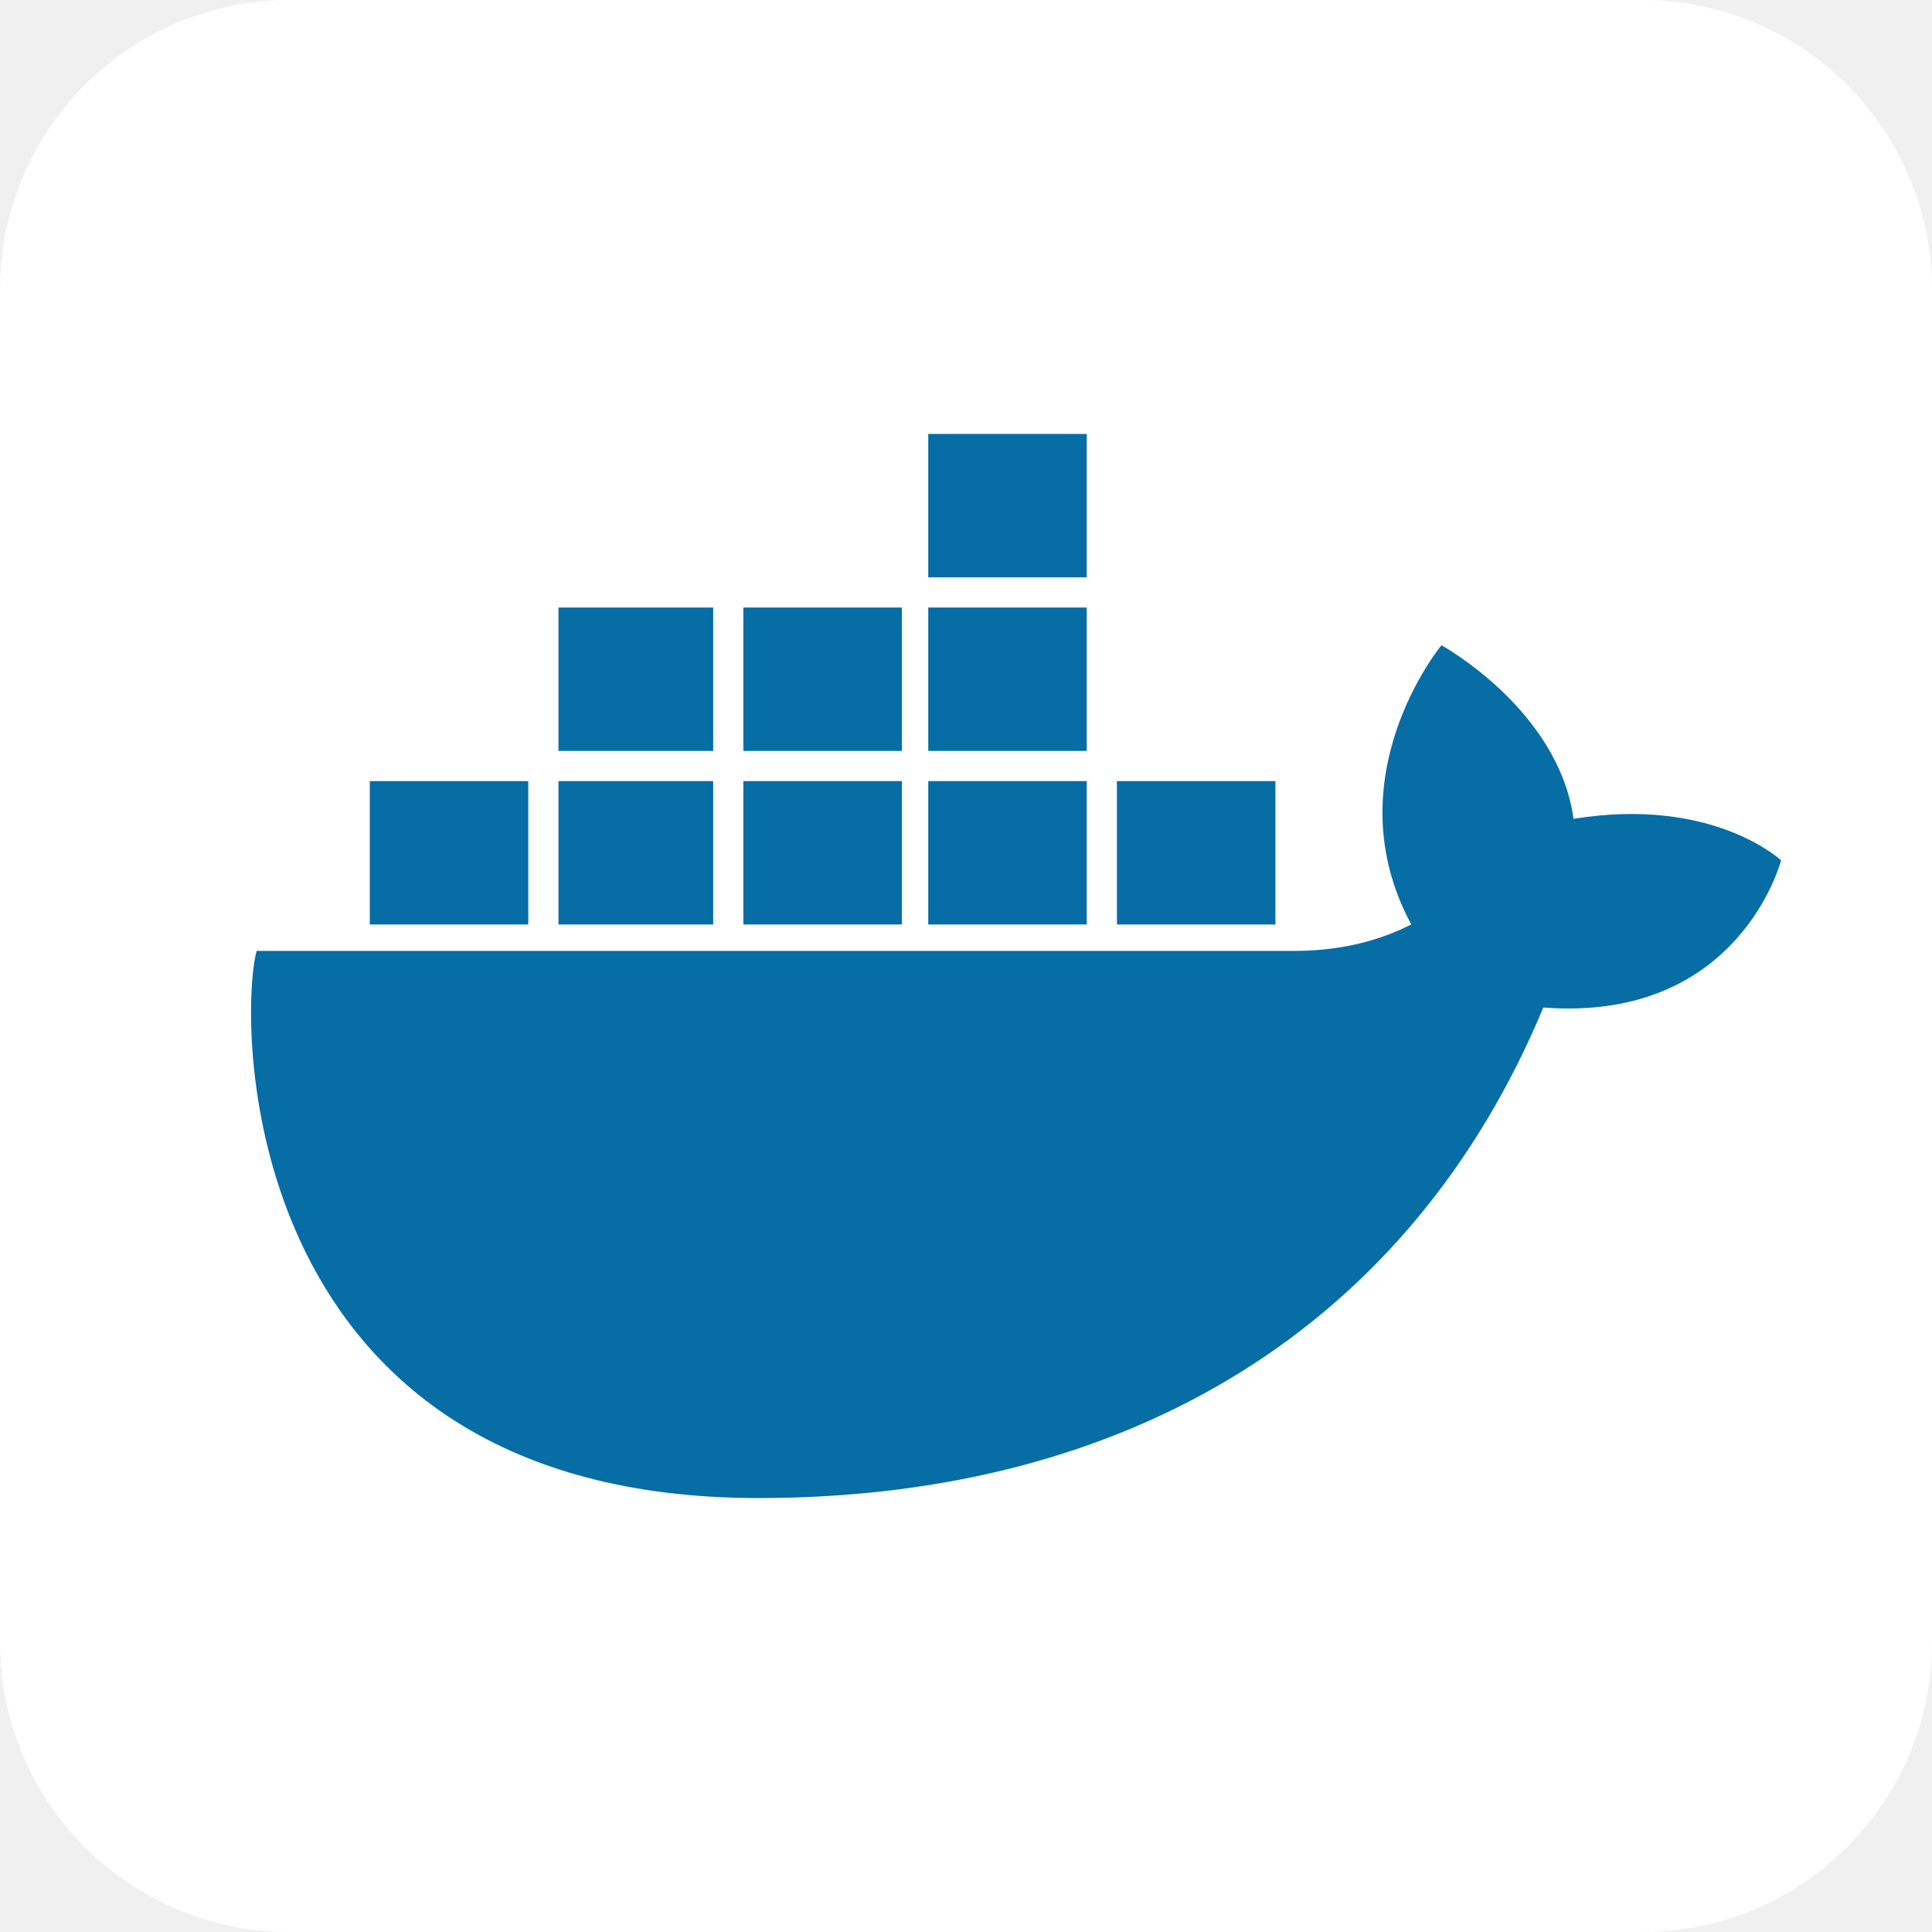
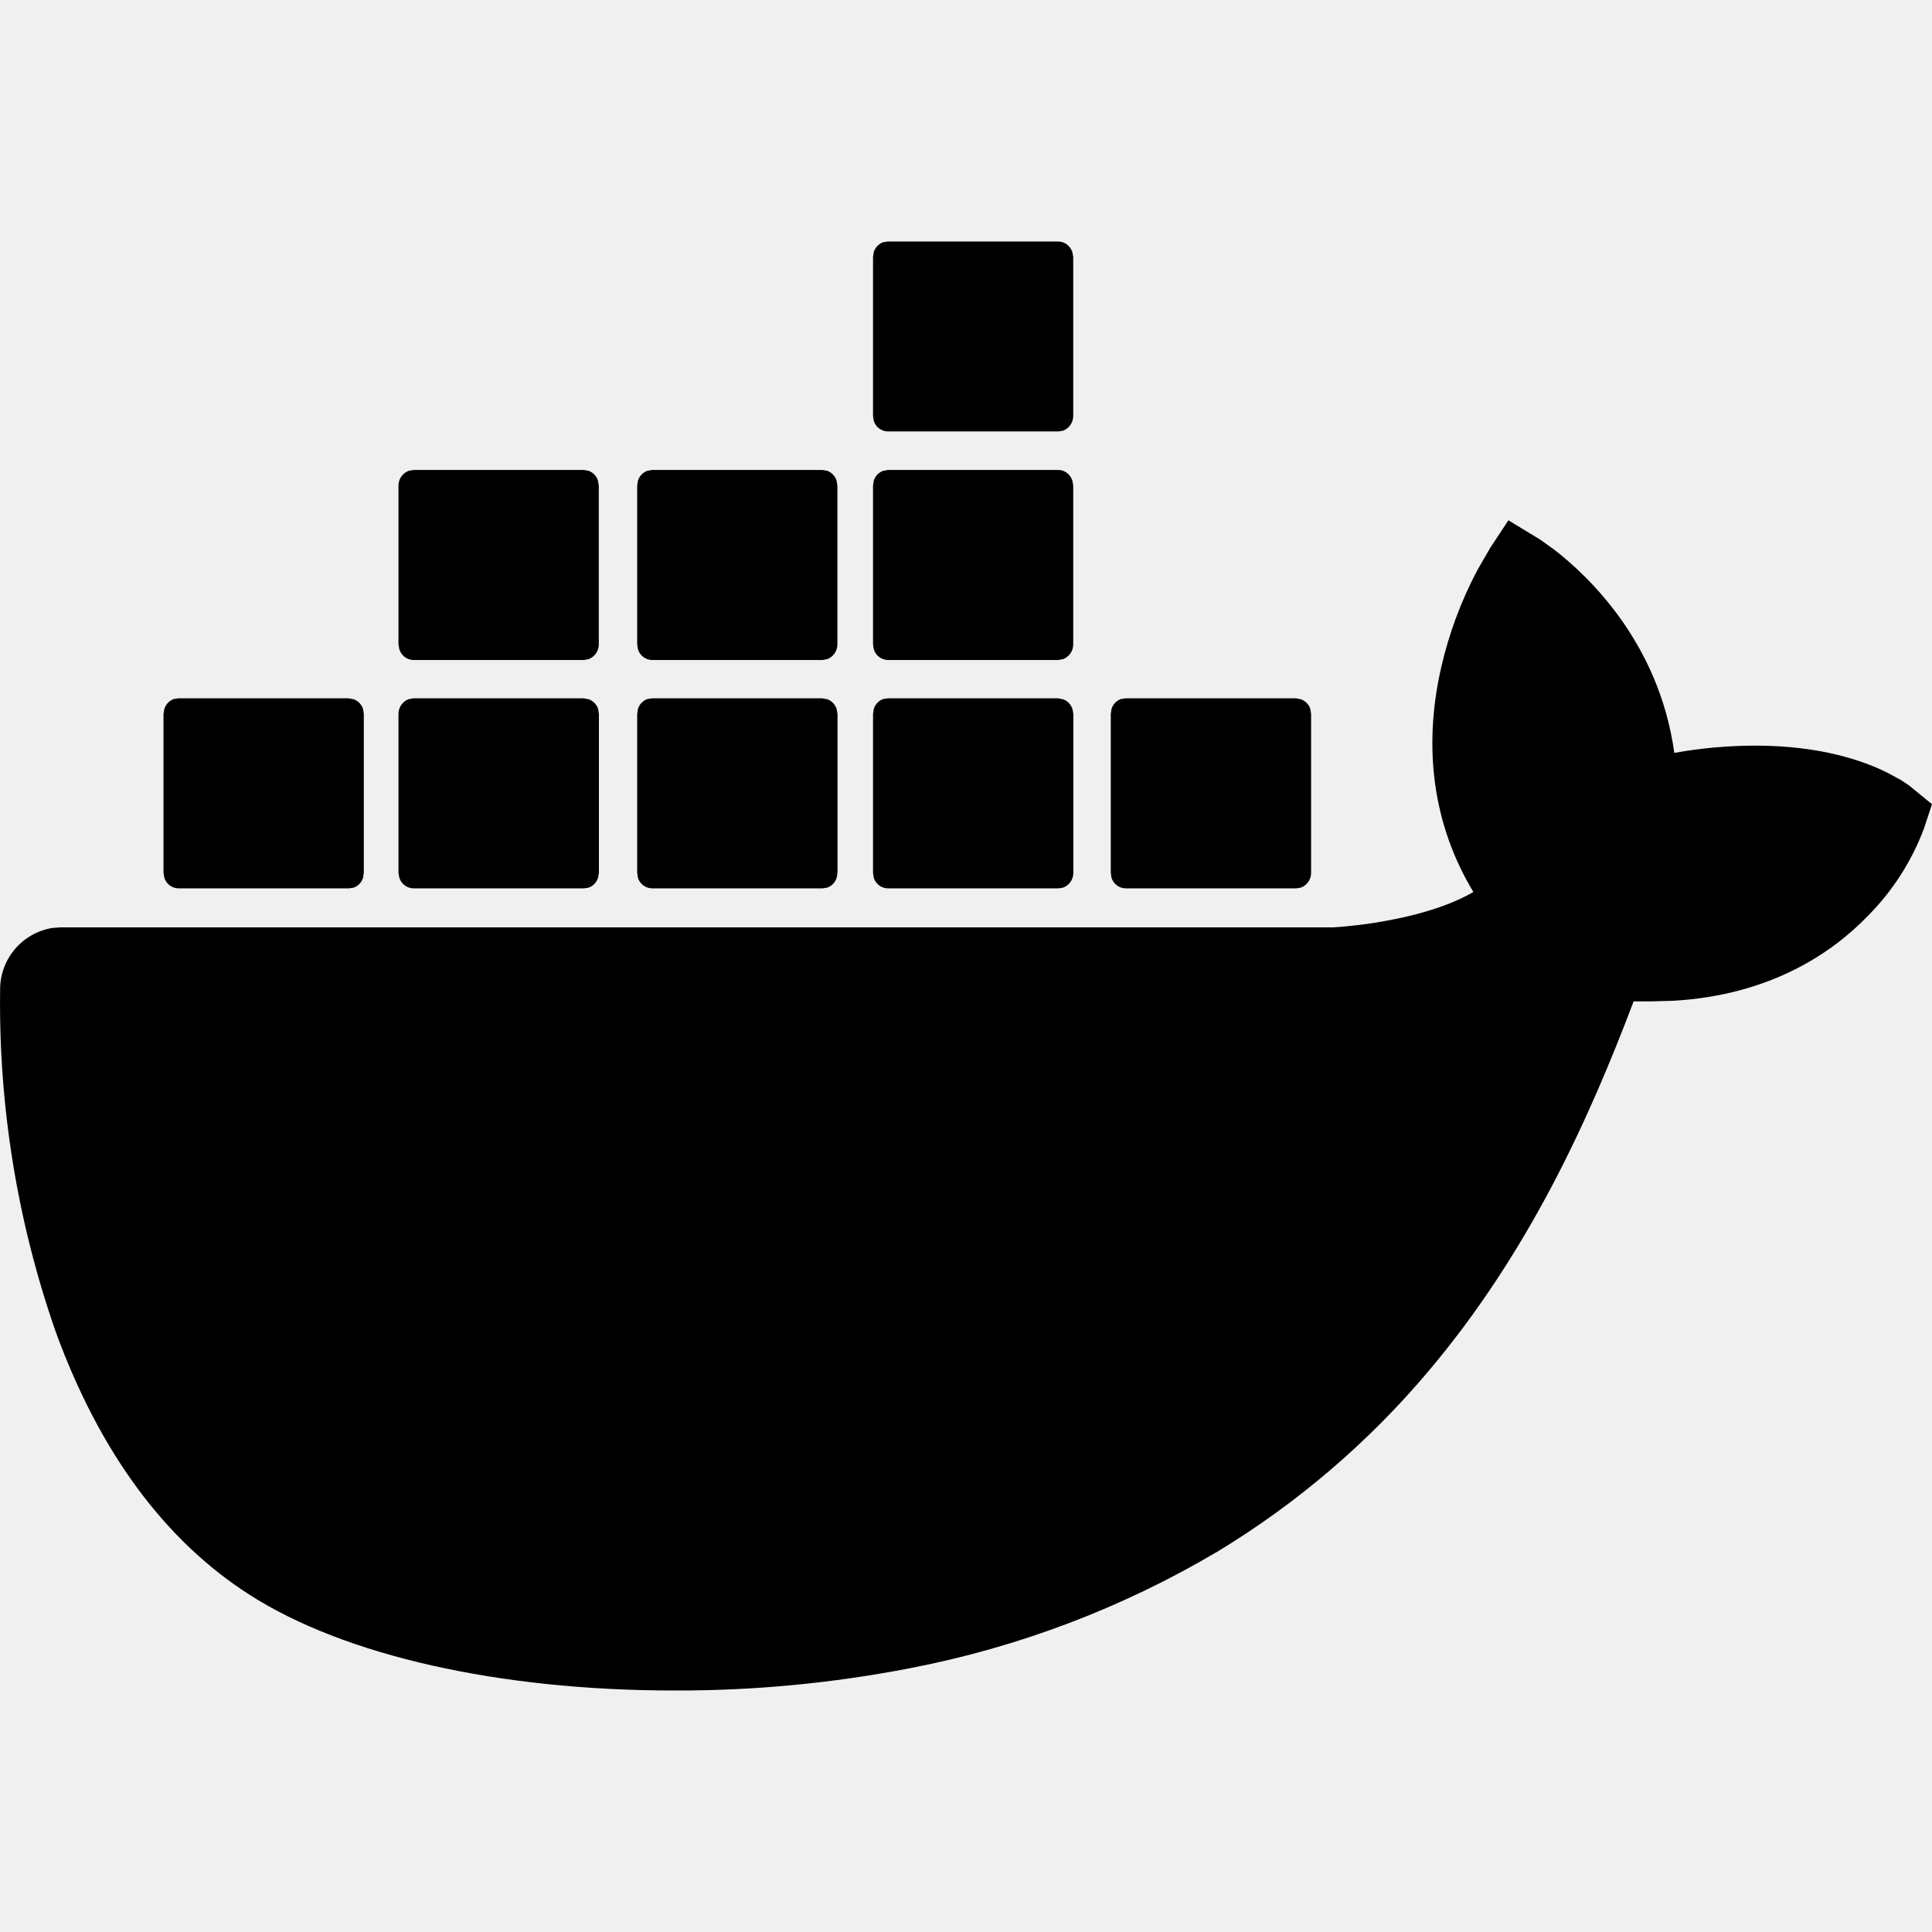
- <svg xmlns="http://www.w3.org/2000/svg" aria-label="Docker" viewBox="0 0 512 512">
-   <rect width="512" height="512" fill="#fff" rx="15%" />
-   <path stroke="#066da5" stroke-width="38" d="M296 226h42m-92 0h42m-91 0h42m-91 0h41m-91 0h42m8-46h41m8 0h42m7 0h42m-42-46h42" />
-   <path fill="#066da5" d="M472 228s-18-17-55-11c-4-29-35-46-35-46s-29 35-8 74c-6 3-16 7-31 7H68c-5 19-5 145 133 145 99 0 173-46 208-130 52 4 63-39 63-39" />
+ <svg xmlns="http://www.w3.org/2000/svg" fill="none" viewBox="0 0 16 16">
+   <path fill="#000000" d="m12.342 4.536.15-.227.262.159.116.083c.28.216.869.768.996 1.684.223-.04.448-.06.673-.06.534 0 .893.124 1.097.227l.105.057.068.045.191.156-.066.2a2.044 2.044 0 0 1-.47.73c-.29.299-.8.652-1.609.698l-.178.005h-.148c-.37.977-.867 2.078-1.702 3.066a7.081 7.081 0 0 1-1.74 1.488 7.941 7.941 0 0 1-2.549.968c-.644.125-1.298.187-1.953.185-1.45 0-2.73-.288-3.517-.792-.703-.449-1.243-1.182-1.606-2.177a8.25 8.25 0 0 1-.461-2.83.516.516 0 0 1 .432-.516l.068-.005h10.54l.092-.007.149-.016c.256-.034.646-.11.92-.27-.328-.543-.421-1.178-.268-1.854a3.3 3.3 0 0 1 .3-.81l.108-.187zM2.89 5.784l.04.007a.127.127 0 0 1 .077.082l.006.04v1.315l-.006.041a.127.127 0 0 1-.078.082l-.039.006H1.478a.124.124 0 0 1-.117-.088l-.007-.04V5.912l.007-.04a.127.127 0 0 1 .078-.083l.039-.006H2.89zm1.947 0 .039.007a.127.127 0 0 1 .078.082l.006.04v1.315l-.007.041a.127.127 0 0 1-.078.082l-.039.006H3.424a.125.125 0 0 1-.117-.088L3.3 7.23V5.913a.13.13 0 0 1 .085-.123l.039-.007h1.413zm1.976 0 .039.007a.127.127 0 0 1 .077.082l.007.04v1.315l-.007.041a.127.127 0 0 1-.078.082l-.039.006H5.4a.124.124 0 0 1-.117-.088l-.006-.04V5.912l.006-.04a.127.127 0 0 1 .078-.083l.039-.006h1.413zm1.952 0 .039.007a.127.127 0 0 1 .078.082l.007.04v1.315a.13.13 0 0 1-.085.123l-.04.006H7.353a.124.124 0 0 1-.117-.088l-.006-.04V5.912l.006-.04a.127.127 0 0 1 .078-.083l.04-.006h1.412zm1.97 0 .039.007a.127.127 0 0 1 .078.082l.006.04v1.315a.13.13 0 0 1-.085.123l-.039.006H9.322a.124.124 0 0 1-.117-.088l-.006-.04V5.912l.006-.04a.127.127 0 0 1 .078-.083l.04-.006h1.411zm-5.9-1.892.04.007a.127.127 0 0 1 .077.081l.007.041v1.315a.13.13 0 0 1-.085.123l-.039.007H3.424a.125.125 0 0 1-.117-.09l-.007-.04V4.021a.13.13 0 0 1 .085-.122l.039-.007h1.412zm1.976 0 .04.007a.127.127 0 0 1 .077.081l.007.041v1.315a.13.13 0 0 1-.085.123l-.039.007H5.4a.125.125 0 0 1-.117-.09l-.006-.04V4.021l.006-.04a.127.127 0 0 1 .078-.082l.039-.007h1.412zm1.953 0c.054 0 .1.037.117.088l.007.041v1.315a.13.13 0 0 1-.085.123l-.04.007h-1.41a.125.125 0 0 1-.117-.09l-.006-.04V4.021l.006-.04a.127.127 0 0 1 .078-.082l.04-.007h1.412zm0-1.892c.054 0 .1.037.117.088l.007.04v1.316a.13.13 0 0 1-.085.123l-.04.006h-1.41a.124.124 0 0 1-.117-.088l-.006-.04V2.128l.006-.04a.127.127 0 0 1 .078-.082L7.353 2h1.412z" />
</svg>
